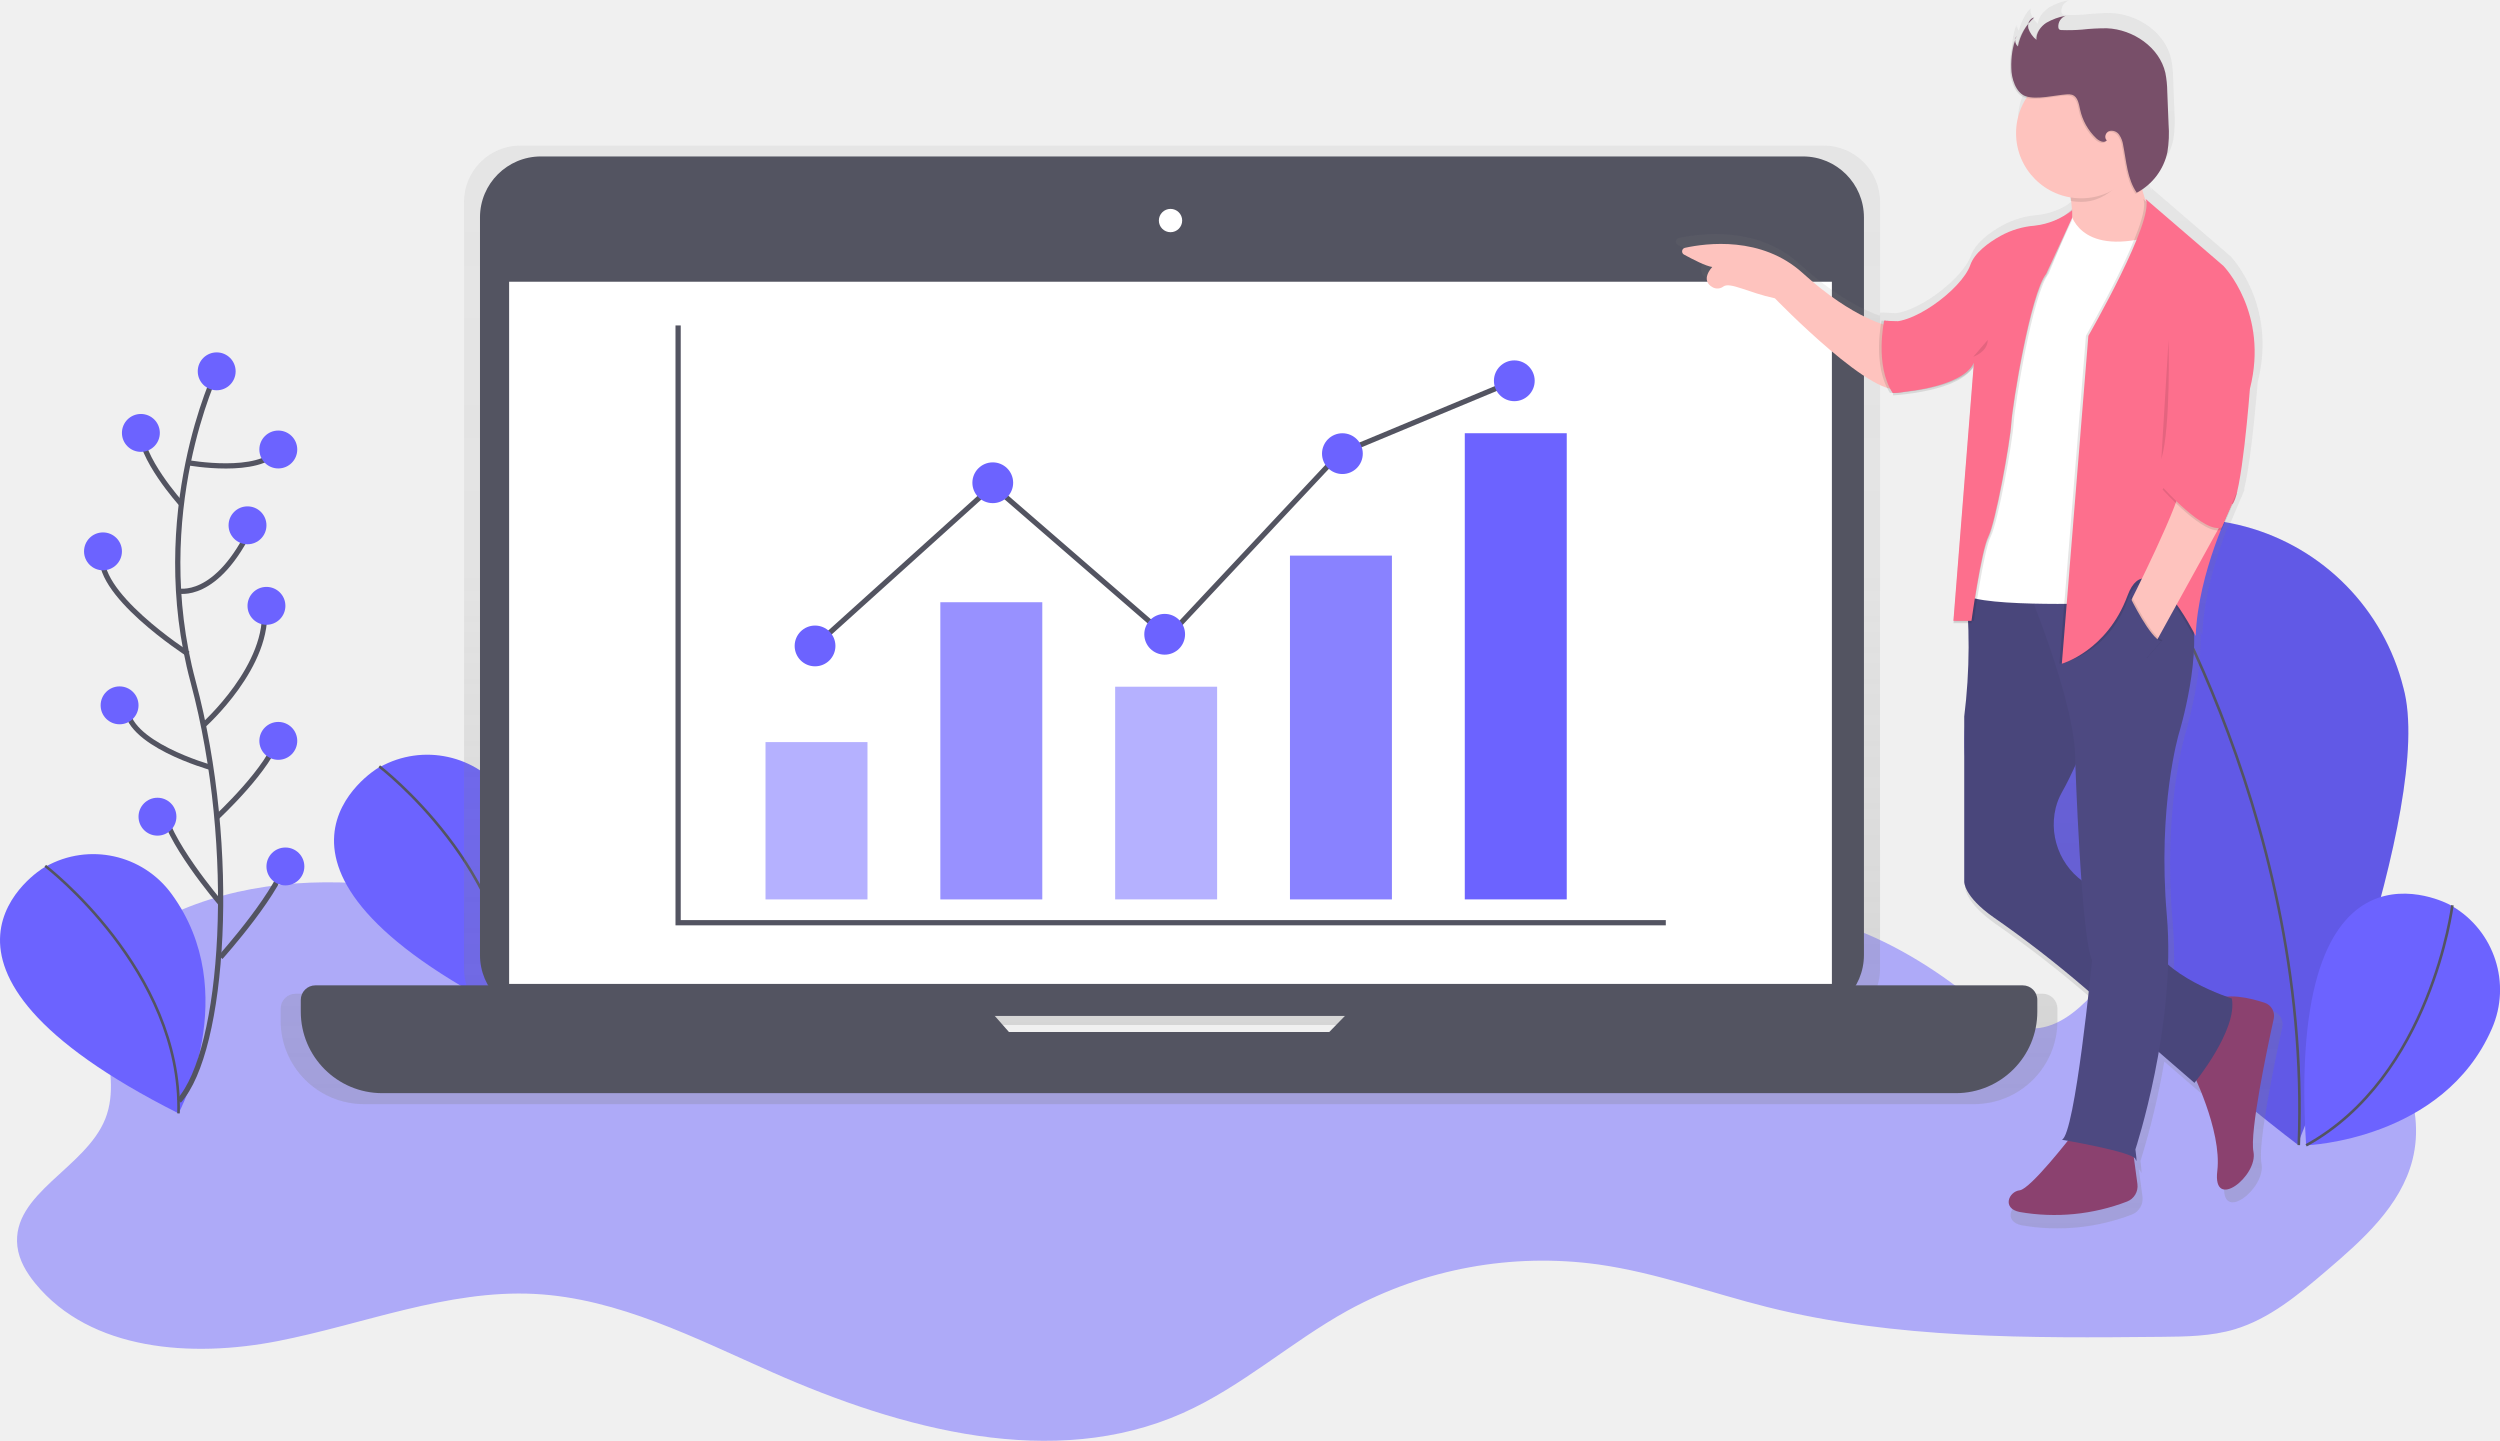
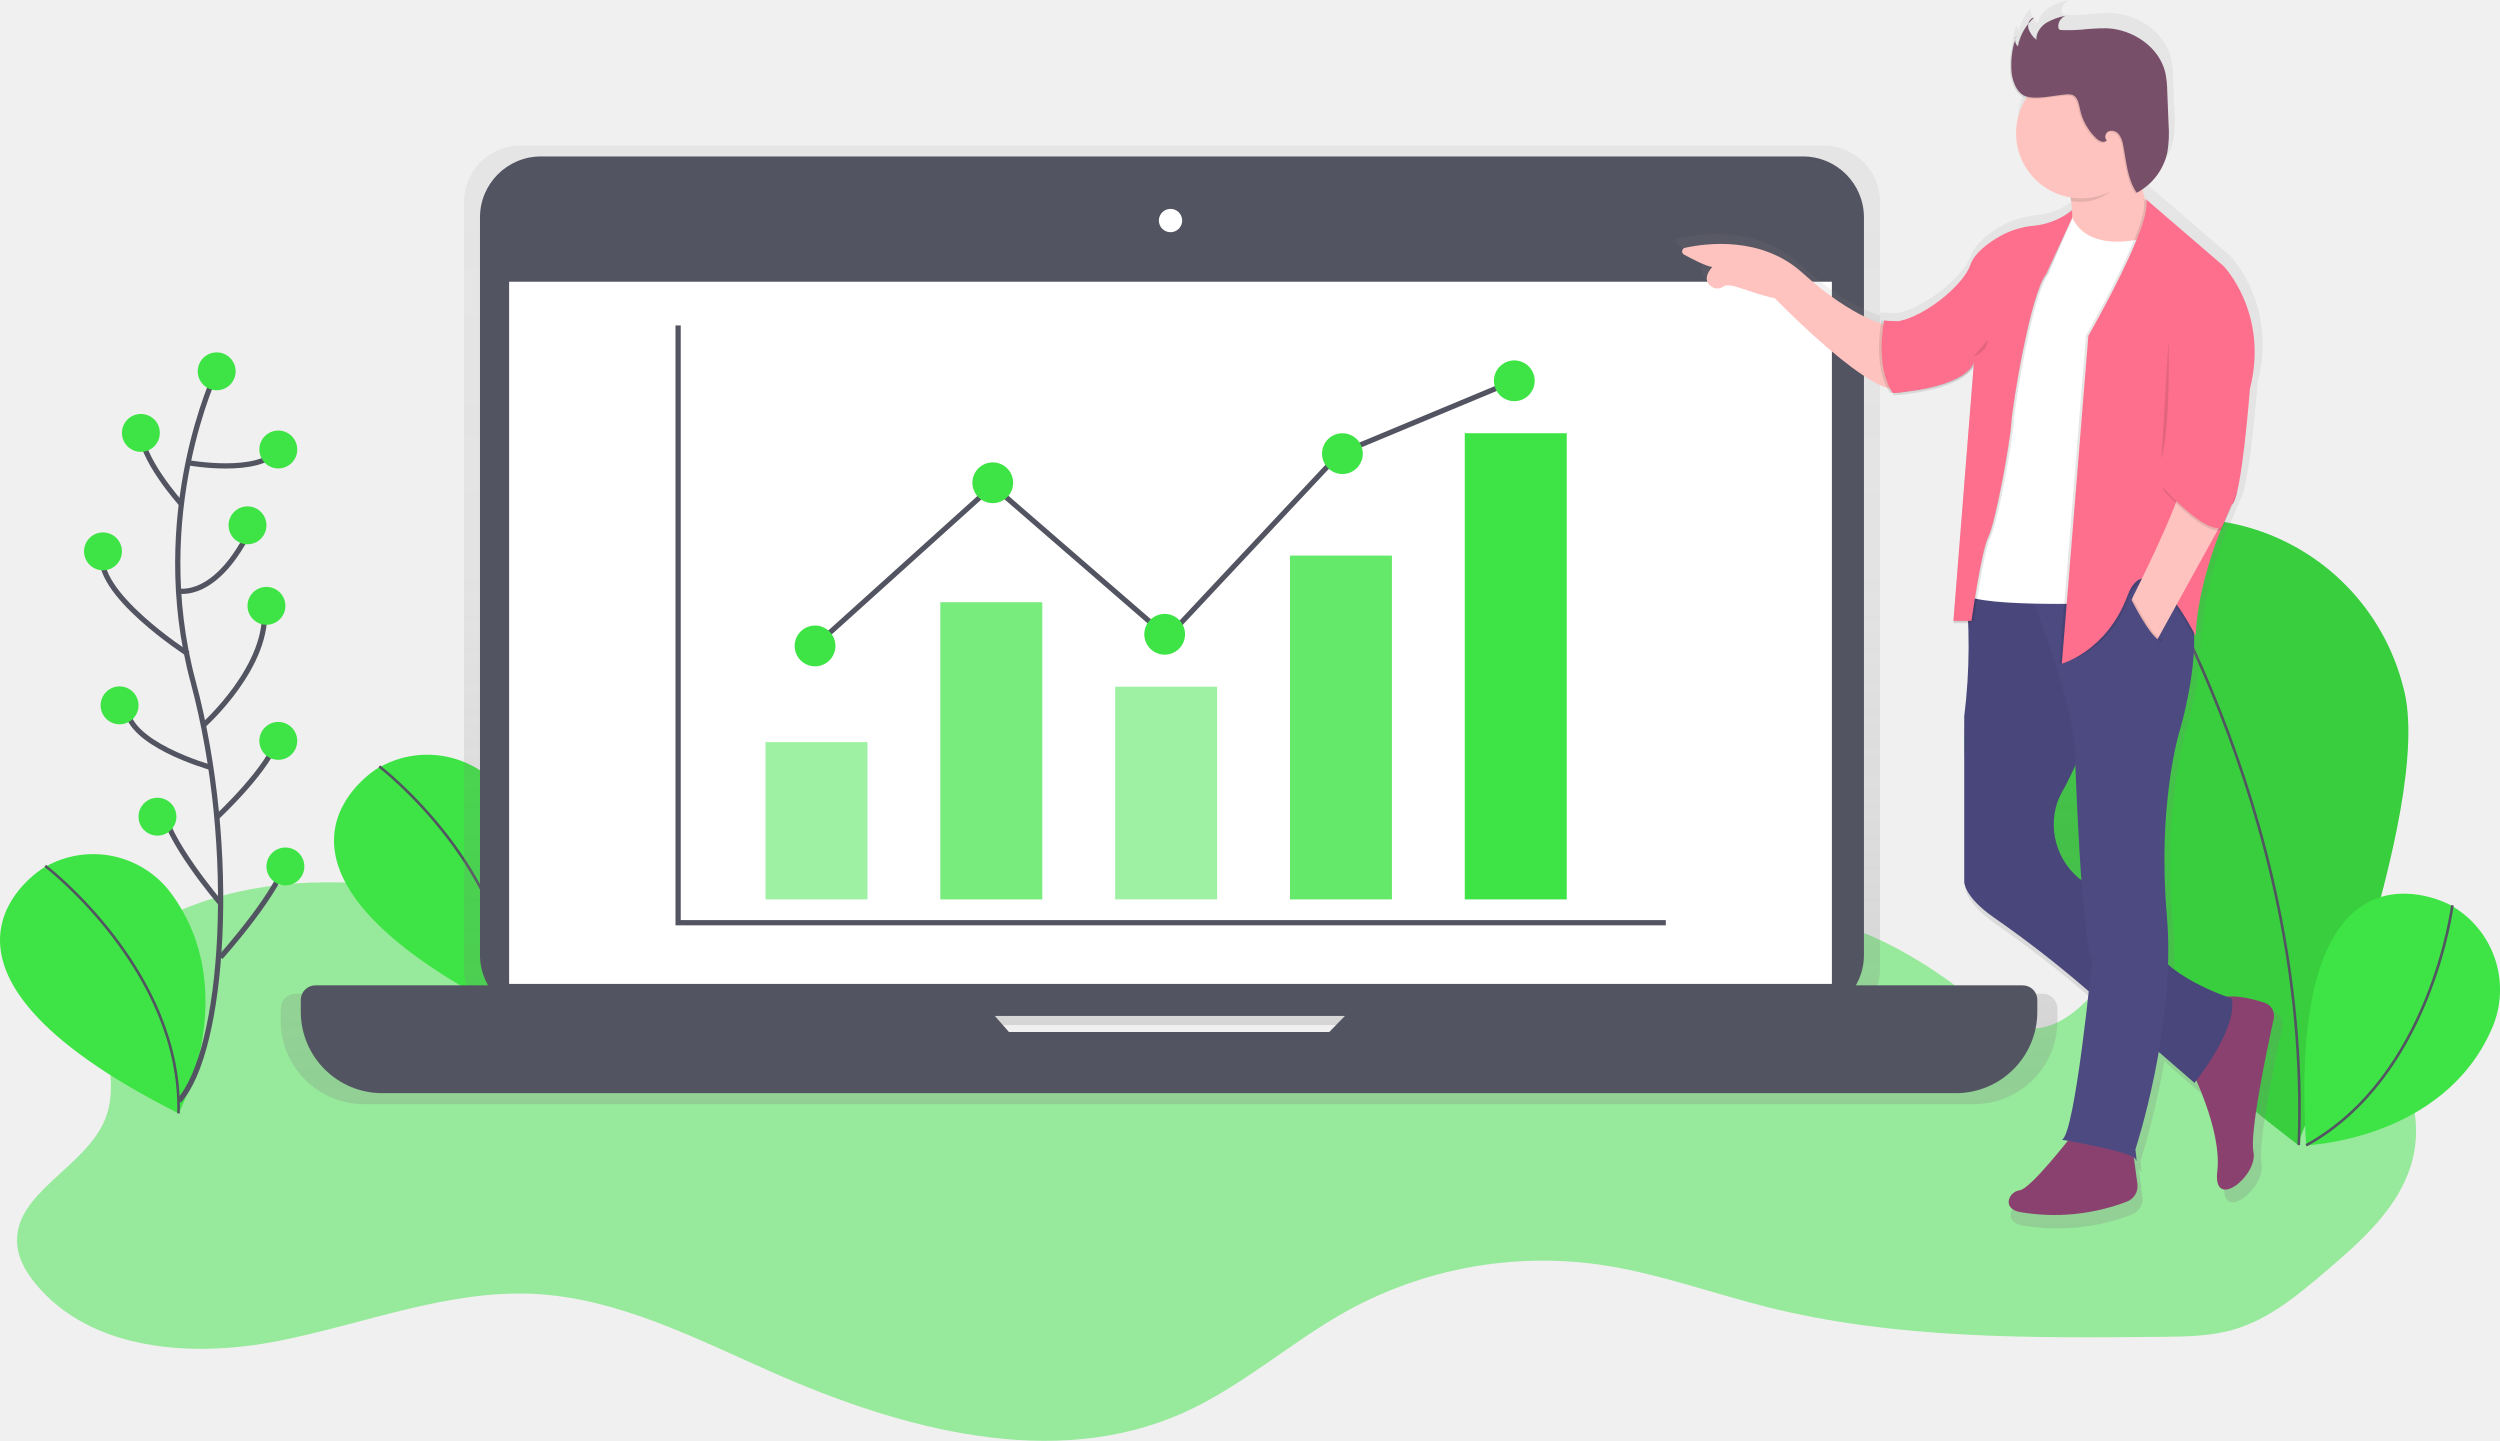
<svg xmlns="http://www.w3.org/2000/svg" xmlns:xlink="http://www.w3.org/1999/xlink" id="02a143c3-6017-4373-a226-06a05c845178" data-name="Layer 1" width="954" height="549.86" viewBox="0 0 954 549.86">
  <defs>
    <linearGradient id="6beaf3f8-3e45-4d0f-940e-4f825d2ab248" x1="569.11" y1="596.37" x2="569.11" y2="230.62" gradientUnits="userSpaceOnUse">
      <stop offset="0" stop-color="gray" stop-opacity="0.25" />
      <stop offset="0.54" stop-color="gray" stop-opacity="0.12" />
      <stop offset="1" stop-color="gray" stop-opacity="0.1" />
    </linearGradient>
    <linearGradient id="618658e0-5682-4211-900b-639feb09c488" x1="878.33" y1="643.77" x2="878.33" y2="175.07" xlink:href="#6beaf3f8-3e45-4d0f-940e-4f825d2ab248" />
  </defs>
-   <path d="M359.74,535.18c-57.68-19.93-123.63-36.8-177.52-8.16-6.83,3.63-13.56,8.2-17.24,15-9.72,17.89,5.73,41.09-1.8,60s-35.87,28.43-33.55,48.63c.61,5.28,3.47,10.06,6.84,14.18,21.11,25.79,59.81,28.4,92.52,22s64.7-19.67,98-18c32,1.65,61.44,17,90.76,29.92,49.43,21.84,107.16,37.51,156.55,15.56,22.63-10.06,41.34-27.19,63-39.15A155.06,155.06,0,0,1,733,657.6c22,3.1,43,10.9,64.53,16.28,48.9,12.21,99.94,11.81,150.33,11.33,9.38-.09,18.91-.2,27.9-2.88,13.31-4,24.29-13.21,34.86-22.22,13.89-11.83,28.52-24.83,33-42.52,5.29-21-5.66-43.32-21.9-57.59s-37-22.07-57.26-29.59c-5-1.84-10.34-3.71-15.46-2.32-3.36.92-6.19,3.16-8.7,5.57-14.38,13.84-26.53,37.25-46.14,33.49-7-1.34-12.73-6.21-18.27-10.71-29.58-24-69.37-42.53-105.07-29.27-26.11,9.7-44.54,34.61-71,43.4-18.82,6.26-39.27,3.55-59.07,4.77-28.8,1.76-56.83,11.94-85.67,11.32-73.54-1.58-134.81-71.9-208.05-65.2-5.74.52-12,1.84-15.52,6.38" transform="translate(-123 -175.07)" fill="#6c63ff" opacity="0.5" />
-   <path d="M267,468.29S205.89,505.18,318.58,562c0,0,24.83-46.1-2.62-83.69a37,37,0,0,0-48-10.52Z" transform="translate(-123 -175.07)" fill="#6c63ff" />
+   <path d="M359.74,535.18c-57.68-19.93-123.63-36.8-177.52-8.16-6.83,3.63-13.56,8.2-17.24,15-9.72,17.89,5.73,41.09-1.8,60s-35.87,28.43-33.55,48.63c.61,5.28,3.47,10.06,6.84,14.18,21.11,25.79,59.81,28.4,92.52,22s64.7-19.67,98-18c32,1.65,61.44,17,90.76,29.92,49.43,21.84,107.16,37.51,156.55,15.56,22.63-10.06,41.34-27.19,63-39.15A155.06,155.06,0,0,1,733,657.6c22,3.1,43,10.9,64.53,16.28,48.9,12.21,99.94,11.81,150.33,11.33,9.38-.09,18.91-.2,27.9-2.88,13.31-4,24.29-13.21,34.86-22.22,13.89-11.83,28.52-24.83,33-42.52,5.29-21-5.66-43.32-21.9-57.59s-37-22.07-57.26-29.59c-5-1.84-10.34-3.71-15.46-2.32-3.36.92-6.19,3.16-8.7,5.57-14.38,13.84-26.53,37.25-46.14,33.49-7-1.34-12.73-6.21-18.27-10.71-29.58-24-69.37-42.53-105.07-29.27-26.11,9.7-44.54,34.61-71,43.4-18.82,6.26-39.27,3.55-59.07,4.77-28.8,1.76-56.83,11.94-85.67,11.32-73.54-1.58-134.81-71.9-208.05-65.2-5.74.52-12,1.84-15.52,6.38" transform="translate(-123 -175.07)" fill="#3ee445" opacity="0.5" />
+   <path d="M267,468.29S205.89,505.18,318.58,562c0,0,24.83-46.1-2.62-83.69a37,37,0,0,0-48-10.52Z" transform="translate(-123 -175.07)" fill="#3ee445" />
  <path d="M267.73,467.52s52.32,40,50.86,94.45" transform="translate(-123 -175.07)" fill="none" stroke="#535461" stroke-miterlimit="10" />
-   <path d="M1040.15,437.56c12.38,45.27-40.43,174.24-40.43,174.24S888.6,527.67,876.21,482.4a85,85,0,1,1,163.93-44.85Z" transform="translate(-123 -175.07)" fill="#6c63ff" />
+   <path d="M1040.15,437.56c12.38,45.27-40.43,174.24-40.43,174.24S888.6,527.67,876.21,482.4a85,85,0,1,1,163.93-44.85Z" transform="translate(-123 -175.07)" fill="#3ee445" />
  <path d="M1040.15,437.56c12.38,45.27-40.43,174.24-40.43,174.24S888.6,527.67,876.21,482.4a85,85,0,1,1,163.93-44.85Z" transform="translate(-123 -175.07)" opacity="0.1" />
  <path d="M936.21,378.27s69.17,104.42,64,233.78" transform="translate(-123 -175.07)" fill="none" stroke="#535461" stroke-miterlimit="10" />
-   <path d="M1057.8,520.3s-62.72-34.12-54.78,91.83c0,0,52.32-1.87,70.89-44.55a37,37,0,0,0-15.19-46.75Z" transform="translate(-123 -175.07)" fill="#6c63ff" />
+   <path d="M1057.8,520.3s-62.72-34.12-54.78,91.83c0,0,52.32-1.87,70.89-44.55a37,37,0,0,0-15.19-46.75Z" transform="translate(-123 -175.07)" fill="#3ee445" />
  <path d="M1058.83,520.52s-8.1,65.38-55.81,91.61" transform="translate(-123 -175.07)" fill="none" stroke="#535461" stroke-miterlimit="10" />
-   <path d="M139.56,506.26s-61.14,36.88,51.56,93.67c0,0,24.83-46.1-2.62-83.69a37,37,0,0,0-48-10.52Z" transform="translate(-123 -175.07)" fill="#6c63ff" />
+   <path d="M139.56,506.26s-61.14,36.88,51.56,93.67c0,0,24.83-46.1-2.62-83.69a37,37,0,0,0-48-10.52Z" transform="translate(-123 -175.07)" fill="#3ee445" />
  <path d="M140.26,505.49s52.32,40,50.86,94.45" transform="translate(-123 -175.07)" fill="none" stroke="#535461" stroke-miterlimit="10" />
  <path d="M902.43,554.27H838.18a21.42,21.42,0,0,0,2.24-9.57V252.14a21.51,21.51,0,0,0-21.51-21.51H321.58a21.51,21.51,0,0,0-21.51,21.51V544.71a21.42,21.42,0,0,0,2.24,9.57H235.79A5.69,5.69,0,0,0,230.1,560v4.59a31.82,31.82,0,0,0,31.82,31.82H876.3a31.82,31.82,0,0,0,31.82-31.82V560A5.69,5.69,0,0,0,902.43,554.27Zm-395.89,18.2L501,566.22H637.78l-6.1,6.26Z" transform="translate(-123 -175.07)" fill="url(#6beaf3f8-3e45-4d0f-940e-4f825d2ab248)" />
  <rect x="183.16" y="59.7" width="528.12" height="327.99" rx="23.26" ry="23.26" fill="#535461" />
  <rect x="194.28" y="107.51" width="504.77" height="267.95" fill="#fff" />
  <circle cx="446.67" cy="84.16" r="4.45" fill="#fff" />
  <path d="M647.6,551.08l-17.34,17.79H508l-15.67-17.79H243.34a5.56,5.56,0,0,0-5.56,5.56v4.48a31.1,31.1,0,0,0,31.1,31.1H869.34a31.1,31.1,0,0,0,31.1-31.1v-4.48a5.56,5.56,0,0,0-5.56-5.56Z" transform="translate(-123 -175.07)" fill="#535461" />
  <polyline points="258.77 124.19 258.77 352.11 635.67 352.11" fill="none" stroke="#535461" stroke-miterlimit="10" stroke-width="2" />
-   <rect x="292.12" y="283.18" width="38.91" height="60.04" fill="#6c63ff" opacity="0.5" />
-   <rect x="358.83" y="229.81" width="38.91" height="113.41" fill="#6c63ff" opacity="0.7" />
-   <rect x="425.54" y="262.05" width="38.91" height="81.16" fill="#6c63ff" opacity="0.5" />
-   <rect x="492.25" y="212.02" width="38.91" height="131.2" fill="#6c63ff" opacity="0.8" />
-   <rect x="558.96" y="165.32" width="38.91" height="177.89" fill="#6c63ff" />
+   <rect x="292.12" y="283.18" width="38.91" height="60.04" fill="#3ee445" opacity="0.5" />
+   <rect x="358.83" y="229.81" width="38.91" height="113.41" fill="#3ee445" opacity="0.7" />
+   <rect x="425.54" y="262.05" width="38.91" height="81.16" fill="#3ee445" opacity="0.5" />
+   <rect x="492.25" y="212.02" width="38.91" height="131.2" fill="#3ee445" opacity="0.8" />
+   <rect x="558.96" y="165.32" width="38.91" height="177.89" fill="#3ee445" />
  <polyline points="311.02 246.49 378.84 185.34 445.55 243.15 511.15 173.11 577.86 145.31" fill="none" stroke="#535461" stroke-miterlimit="10" stroke-width="2" />
-   <circle cx="311.02" cy="246.49" r="7.78" fill="#6c63ff" />
-   <circle cx="444.44" cy="242.04" r="7.78" fill="#6c63ff" />
-   <circle cx="512.26" cy="173.11" r="7.78" fill="#6c63ff" />
-   <circle cx="378.84" cy="184.22" r="7.78" fill="#6c63ff" />
-   <circle cx="577.86" cy="145.31" r="7.78" fill="#6c63ff" />
+   <circle cx="311.02" cy="246.49" r="7.78" fill="#3ee445" />
+   <circle cx="444.44" cy="242.04" r="7.78" fill="#3ee445" />
+   <circle cx="512.26" cy="173.11" r="7.78" fill="#3ee445" />
+   <circle cx="378.84" cy="184.22" r="7.78" fill="#3ee445" />
+   <circle cx="577.86" cy="145.31" r="7.78" fill="#3ee445" />
  <path d="M990.31,560.82c-4.1-1.35-10.18-2.91-15-2.36-4.59-1.67-15.38-6-22.75-12.52a164.07,164.07,0,0,0-.49-19.22c-3.77-42.87,4.71-71.13,4.71-71.13s6.66-21.56,5.93-39.45c.43.81.67,1.29.67,1.29.58-15.43,5.84-31.4,9.78-41.35a3.32,3.32,0,0,0,.44-.16L978,365.48a9.06,9.06,0,0,0,.83-1.93l.71-1.65-.21-.09c.07-.27.14-.56.21-.85h0c2.81-11.89,5-40.09,5-40.09,7.54-29.68-10.36-48-10.36-48l-30.38-26.14a3.85,3.85,0,0,1,.3,1.07l-.25-.22c-.43-1.23-.9-2.7-1.36-4.38a23.1,23.1,0,0,0,3-2.57,23.33,23.33,0,0,0,6.81-12.15,46.07,46.07,0,0,0,.45-11l-.5-12.61a40,40,0,0,0-.75-7.35c-2.29-10-12.54-17-22.83-17.46a83.45,83.45,0,0,0-9.8.52,65.93,65.93,0,0,1-8,.17,1.44,1.44,0,0,1-.86-.23,1.26,1.26,0,0,1-.37-.87,4.34,4.34,0,0,1,1.06-3.25,4,4,0,0,1,1.38-.79l-.73.17a4,4,0,0,1,1.2-.65,23.29,23.29,0,0,0-7.58,2.75,9.79,9.79,0,0,0-1.77,1.49,7.73,7.73,0,0,0-2.56,4.76,8.86,8.86,0,0,1-2.7-4,4,4,0,0,1,0-1.94q-.27.33-.52.68c0-.07,0-.14,0-.21a20.22,20.22,0,0,0-4,8.14,3.17,3.17,0,0,1-.72-2.34c-.15.47-.29.94-.42,1.41a3.26,3.26,0,0,1,0-.94,32.21,32.21,0,0,0-1.57,11.18c0,3.78,1.68,9.67,5.73,11,.21.07.42.12.64.17a25.43,25.43,0,0,0,17.15,38.84q.1.69.19,1.45l.16,0c.11,1,.2,2.1.26,3.22a21.67,21.67,0,0,1-3.34,2.68,27.54,27.54,0,0,1-11.12,3.68,33.1,33.1,0,0,0-13.37,4c-4.85,2.71-10.2,6.66-11.88,11.46-2.8,8-18.22,20.45-28.56,22l-3.68-.21-.27-.08v.07l-.9-.05-.05,0h-.24v.05l-.93-.05s-.09.43-.22,1.19c-5.2-1.79-16.25-6.75-30.63-19.8-16-14.53-37.65-11.67-46-9.84a1.43,1.43,0,0,0-.38,2.65c3.37,1.85,8.59,4.54,11,4.84,0,0-5,5.23.32,8a3.86,3.86,0,0,0,4-.39c2.58-1.89,9.75,2.39,20.14,4.62,0,0,29.32,30.34,43.88,35a20.93,20.93,0,0,0,1.11,1.93l.9-.07,0,.07H845l.11,1s22.64-1.19,30-9.41a11.79,11.79,0,0,0,1.43-1.53l-7.87,99h.07l-.07.94h5.79A218.25,218.25,0,0,1,872.89,449v64.54s-.3,5.68,11.5,14a441.06,441.06,0,0,1,35.72,27.69l1.43,1.24c-2.17,19.75-6.71,56.56-10.5,57.93l2.34.41c-4,5.07-15.36,19-18.82,19.37-4.24.47-7.07,7.07,0,8.48a79.21,79.21,0,0,0,42-4.14,6.41,6.41,0,0,0,4-6.82l-1.37-10.4a1.46,1.46,0,0,1,.6.63c.94,2.83,0-3.77,0-3.77a294.73,294.73,0,0,0,9.11-38l14,12.1s.28-.35.77-1c3.43,7.78,9.55,23.7,8.18,35.36-1.88,16,16,1.88,14.13-7.54-1.52-7.62,5.28-39.92,7.93-52A5.37,5.37,0,0,0,990.31,560.82Z" transform="translate(-123 -175.07)" fill="url(#618658e0-5682-4211-900b-639feb09c488)" />
  <path d="M844,299.49s-13.34-2.3-33.12-20.24c-15.65-14.19-36.76-11.4-44.9-9.61a1.39,1.39,0,0,0-.37,2.58c3.29,1.8,8.39,4.43,10.78,4.73,0,0-4.93,5.1.31,7.83a3.77,3.77,0,0,0,3.94-.38c2.52-1.84,9.52,2.34,19.67,4.51,0,0,39.56,40.94,48.76,34Z" transform="translate(-123 -175.07)" fill="#fec3be" />
  <path d="M912.11,243.83s3.68,15.64,0,26.68l16.56,2.3,14.72-7.36v-9.66s-6.9-14.72-5.06-31.74Z" transform="translate(-123 -175.07)" fill="#fec3be" />
  <path d="M959,582.83s12,23.46,10.12,39.1,15.64,1.84,13.8-7.36c-1.49-7.44,5.15-39,7.74-50.74a5.24,5.24,0,0,0-3.48-6.11c-5.53-1.82-14.79-4.05-19.44-.64C960.87,562.13,959,582.83,959,582.83Z" transform="translate(-123 -175.07)" fill="#8b416f" />
  <path d="M913.49,608.59s-15.64,20.24-19.78,20.7-6.9,6.9,0,8.28a77.34,77.34,0,0,0,41-4,6.26,6.26,0,0,0,3.93-6.66L936,607.21Z" transform="translate(-123 -175.07)" fill="#8b416f" />
  <path d="M887.73,393.78l-15,2a219.53,219.53,0,0,1-.18,52.73v63s-.29,5.55,11.23,13.62a430.67,430.67,0,0,1,34.88,27l41.74,36.16s16.56-20.24,14.26-32.2c0,0-27.6-8.74-31.28-23-2.11-8.16-12.81-15-21.57-19.3a26.82,26.82,0,0,1-14.35-30.44,23.47,23.47,0,0,1,2.35-5.91c7.36-12.88,17.94-41.86,17.94-41.86L907.51,397Z" transform="translate(-123 -175.07)" fill="#4d4981" />
  <path d="M887.73,393.78l-15,2a219.53,219.53,0,0,1-.18,52.73v63s-.29,5.55,11.23,13.62a430.67,430.67,0,0,1,34.88,27l41.74,36.16s16.56-20.24,14.26-32.2c0,0-27.6-8.74-31.28-23-2.11-8.16-12.81-15-21.57-19.3a26.82,26.82,0,0,1-14.35-30.44,23.47,23.47,0,0,1,2.35-5.91c7.36-12.88,17.94-41.86,17.94-41.86L907.51,397Z" transform="translate(-123 -175.07)" opacity="0.05" />
  <path d="M909.81,610s27.14,4.6,28.06,7.36,0-3.68,0-3.68,15.64-47.38,12-89.23,4.6-69.46,4.6-69.46,9.66-31.28,4.14-49.22-63.48-10.12-63.48-10.12,20.24,47.38,19.78,69.92c0,0,2.3,68.08,6.44,75.9C921.31,541.43,914.87,608.13,909.81,610Z" transform="translate(-123 -175.07)" fill="#4d4981" />
  <path d="M913,255.79s2.76,17,30.36,9.66L925,405.28s-53.36,1.84-52.9-4.6l11-84.63Z" transform="translate(-123 -175.07)" fill="#fff" />
  <path d="M913.72,254.87a22.42,22.42,0,0,1-13.29,6.31,32.33,32.33,0,0,0-13.06,3.88c-4.73,2.65-10,6.5-11.6,11.19-3.22,9.2-23.46,24.38-32.66,21.16l3.22,27.6s26.22-1.38,30.82-11.5L869.34,412h6.9s3.68-26.68,6.44-32.2,8.28-35.88,8.74-43.24,7.36-49.68,13.34-57l9-21.85Z" transform="translate(-123 -175.07)" opacity="0.1" />
  <path d="M913.72,256.25a28.47,28.47,0,0,1-14.21,5.85A32.33,32.33,0,0,0,886.46,266c-4.73,2.65-10,6.5-11.6,11.19-3.22,9.2-23.46,24.38-32.66,21.16l3.22,27.6s26.22-1.38,30.82-11.5l-7.82,98.43h6.9s3.68-26.68,6.44-32.2,8.28-35.88,8.74-43.24,7.36-49.68,13.34-57L913.72,259Z" transform="translate(-123 -175.07)" opacity="0.1" />
  <path d="M913.72,255.33a28.47,28.47,0,0,1-14.21,5.85,32.33,32.33,0,0,0-13.06,3.88c-4.73,2.65-10,6.5-11.6,11.19-3.22,9.2-23.46,24.38-32.66,21.16l3.22,27.6s26.22-1.38,30.82-11.5L868.42,412h6.9s3.68-26.68,6.44-32.2,8.28-35.88,8.74-43.24,7.36-49.68,13.34-57l9.89-21.39Z" transform="translate(-123 -175.07)" fill="#fd6f8d" />
  <path d="M937.18,237.62c-.6-4.36.6-7.08,1.15-12.19l-26.22,19.78s.63,2.67,1.11,6.58a25,25,0,0,0,4,.32C926.32,252.11,932.87,245,937.18,237.62Z" transform="translate(-123 -175.07)" opacity="0.1" />
  <circle cx="794.17" cy="50.83" r="24.84" fill="#fec3be" />
  <path d="M890.06,201.55a31.44,31.44,0,0,1,2-12.29,3.07,3.07,0,0,0,.52,4,19.68,19.68,0,0,1,6.24-11.06c-1.77.29-2.68,2.48-2.24,4.22a9.6,9.6,0,0,0,3.07,4.32c-.15-2.63,1.59-5.09,3.79-6.53a22.74,22.74,0,0,1,7.4-2.68,4.29,4.29,0,0,0-2.84,4.4,1.23,1.23,0,0,0,.37.85,1.41,1.41,0,0,0,.84.22,64.38,64.38,0,0,0,7.77-.17,81.49,81.49,0,0,1,9.57-.51c10,.42,20.05,7.25,22.29,17a39.09,39.09,0,0,1,.73,7.18l.49,12.31a45,45,0,0,1-.44,10.76,22.8,22.8,0,0,1-11.71,15.48c-3.61-5.23-3.93-11.95-5.18-18.18a9.2,9.2,0,0,0-1.56-4,3.51,3.51,0,0,0-3.85-1.3c-1.35.54-1.93,2.6-.81,3.52-1,1.18-2.87.3-4-.75a21.48,21.48,0,0,1-6.23-11.13c-.45-2.14-.9-4.78-3-5.51a5.58,5.58,0,0,0-2.22-.15c-4.38.3-11.23,2.11-15.47.72C891.7,211,890.06,205.24,890.06,201.55Z" transform="translate(-123 -175.07)" opacity="0.1" />
  <path d="M890.52,201.09a31.44,31.44,0,0,1,2-12.29,3.07,3.07,0,0,0,.52,4,19.68,19.68,0,0,1,6.24-11.06c-1.77.29-2.68,2.48-2.24,4.22a9.6,9.6,0,0,0,3.07,4.32c-.15-2.63,1.59-5.09,3.79-6.53a22.74,22.74,0,0,1,7.4-2.68,4.29,4.29,0,0,0-2.84,4.4,1.23,1.23,0,0,0,.37.85,1.41,1.41,0,0,0,.84.22,64.38,64.38,0,0,0,7.77-.17,81.49,81.49,0,0,1,9.57-.51c10,.42,20.05,7.25,22.29,17a39.09,39.09,0,0,1,.73,7.18l.49,12.31a45,45,0,0,1-.44,10.76,22.8,22.8,0,0,1-11.71,15.48c-3.61-5.23-3.93-11.95-5.18-18.18a9.2,9.2,0,0,0-1.56-4,3.51,3.51,0,0,0-3.85-1.3c-1.35.54-1.93,2.6-.81,3.52-1,1.18-2.87.3-4-.75a21.48,21.48,0,0,1-6.23-11.13c-.45-2.14-.9-4.78-3-5.51a5.58,5.58,0,0,0-2.22-.15c-4.38.3-11.23,2.11-15.47.72C892.16,210.53,890.52,204.78,890.52,201.09Z" transform="translate(-123 -175.07)" fill="#784f69" />
  <path d="M841,297.42s-3.68,17,3.22,27.6l3.91-.32-2.13-27Z" transform="translate(-123 -175.07)" opacity="0.1" />
  <path d="M842,297.42s-3.68,17,3.22,27.6l3.91-.32-2.13-27Z" transform="translate(-123 -175.07)" fill="#fd6f8d" />
  <path d="M940.86,251l29.67,25.53s17.48,17.94,10.12,46.92c0,0-3.22,42.32-6.9,44.16,0,0-12.88,25.76-13.8,50.14,0,0-17.25-34.73-25.07-13.57s-26,24.15-26,24.15L919,303.17S944.54,258.78,940.86,251Z" transform="translate(-123 -175.07)" opacity="0.1" />
  <path d="M941.78,251l29.67,25.53s17.48,17.94,10.12,46.92c0,0-3.22,42.32-6.9,44.16,0,0-12.88,25.76-13.8,50.14,0,0-18.17-36.57-26-15.41s-25.07,26-25.07,26l10.12-125.11S945.46,258.78,941.78,251Z" transform="translate(-123 -175.07)" fill="#fd6f8d" />
  <path d="M955.35,358.83s7.36-5.06,19.32,8.74l-29.44,53.36L935.34,406S956.27,364.81,955.35,358.83Z" transform="translate(-123 -175.07)" fill="#fec3be" />
  <path d="M948.22,361.82s16.28,18.28,22.63,15.35l5.88-13.69L954.66,354Z" transform="translate(-123 -175.07)" opacity="0.1" />
  <path d="M948.22,360.9s16.28,18.28,22.63,15.35l5.88-13.69-22.07-9.48Z" transform="translate(-123 -175.07)" fill="#fd6f8d" />
  <path d="M936.34,402.51s7.75,15.88,11.88,16.8l-6,6.9-8.74-16.56Z" transform="translate(-123 -175.07)" opacity="0.1" />
  <path d="M935.88,403s7.75,15.88,11.88,16.8l-6,6.9L933,410.11Z" transform="translate(-123 -175.07)" fill="#4d4981" />
  <path d="M950.52,304.78s.92,33.12-2.76,45.54" transform="translate(-123 -175.07)" opacity="0.1" />
  <path d="M876,311.22s5.52-1.84,5.52-6.44" transform="translate(-123 -175.07)" opacity="0.1" />
  <path d="M205.69,316.76s-26.22,54.24-9,118.43,11.75,141-5.42,160" transform="translate(-123 -175.07)" fill="none" stroke="#535461" stroke-miterlimit="10" stroke-width="2" />
-   <circle cx="82.69" cy="141.7" r="7.23" fill="#6c63ff" />
+   <circle cx="82.69" cy="141.7" r="7.23" fill="#3ee445" />
  <path d="M194.79,351.65s27.18,4.9,34.41-5" transform="translate(-123 -175.07)" fill="none" stroke="#535461" stroke-miterlimit="10" stroke-width="2" />
  <path d="M192.21,367.4s-16.35-18.09-15.45-28.94" transform="translate(-123 -175.07)" fill="none" stroke="#535461" stroke-miterlimit="10" stroke-width="2" />
  <path d="M190.82,400.54s14.87,3.92,28.44-25" transform="translate(-123 -175.07)" fill="none" stroke="#535461" stroke-miterlimit="10" stroke-width="2" />
  <path d="M194.79,424.64s-37-23.81-32.49-39.17" transform="translate(-123 -175.07)" fill="none" stroke="#535461" stroke-miterlimit="10" stroke-width="2" />
  <path d="M200.57,451.89s25.92-23,23.21-45.63" transform="translate(-123 -175.07)" fill="none" stroke="#535461" stroke-miterlimit="10" stroke-width="2" />
  <path d="M203.39,467.91s-33-9.22-32-23.68" transform="translate(-123 -175.07)" fill="none" stroke="#535461" stroke-miterlimit="10" stroke-width="2" />
  <path d="M205.69,487s20.79-19.26,23.5-31" transform="translate(-123 -175.07)" fill="none" stroke="#535461" stroke-miterlimit="10" stroke-width="2" />
  <path d="M207.14,519.75s-21.33-24.9-22.24-37.55" transform="translate(-123 -175.07)" fill="none" stroke="#535461" stroke-miterlimit="10" stroke-width="2" />
  <path d="M207.14,540.36s23.87-26.52,25.67-39.17" transform="translate(-123 -175.07)" fill="none" stroke="#535461" stroke-miterlimit="10" stroke-width="2" />
-   <circle cx="53.76" cy="165.2" r="7.23" fill="#6c63ff" />
-   <circle cx="45.63" cy="269.16" r="7.23" fill="#6c63ff" />
-   <circle cx="39.3" cy="210.4" r="7.23" fill="#6c63ff" />
-   <circle cx="106.2" cy="171.53" r="7.23" fill="#6c63ff" />
-   <circle cx="106.2" cy="282.72" r="7.23" fill="#6c63ff" />
-   <circle cx="94.45" cy="200.46" r="7.23" fill="#6c63ff" />
-   <circle cx="108.91" cy="330.64" r="7.23" fill="#6c63ff" />
-   <circle cx="60.09" cy="311.65" r="7.23" fill="#6c63ff" />
-   <circle cx="101.68" cy="231.19" r="7.23" fill="#6c63ff" />
+   <circle cx="53.76" cy="165.2" r="7.23" fill="#3ee445" />
+   <circle cx="45.63" cy="269.16" r="7.23" fill="#3ee445" />
+   <circle cx="39.3" cy="210.4" r="7.23" fill="#3ee445" />
+   <circle cx="106.2" cy="171.53" r="7.23" fill="#3ee445" />
+   <circle cx="106.2" cy="282.72" r="7.23" fill="#3ee445" />
+   <circle cx="94.45" cy="200.46" r="7.23" fill="#3ee445" />
+   <circle cx="108.91" cy="330.64" r="7.23" fill="#3ee445" />
+   <circle cx="60.09" cy="311.65" r="7.23" fill="#3ee445" />
+   <circle cx="101.68" cy="231.19" r="7.23" fill="#3ee445" />
</svg>
